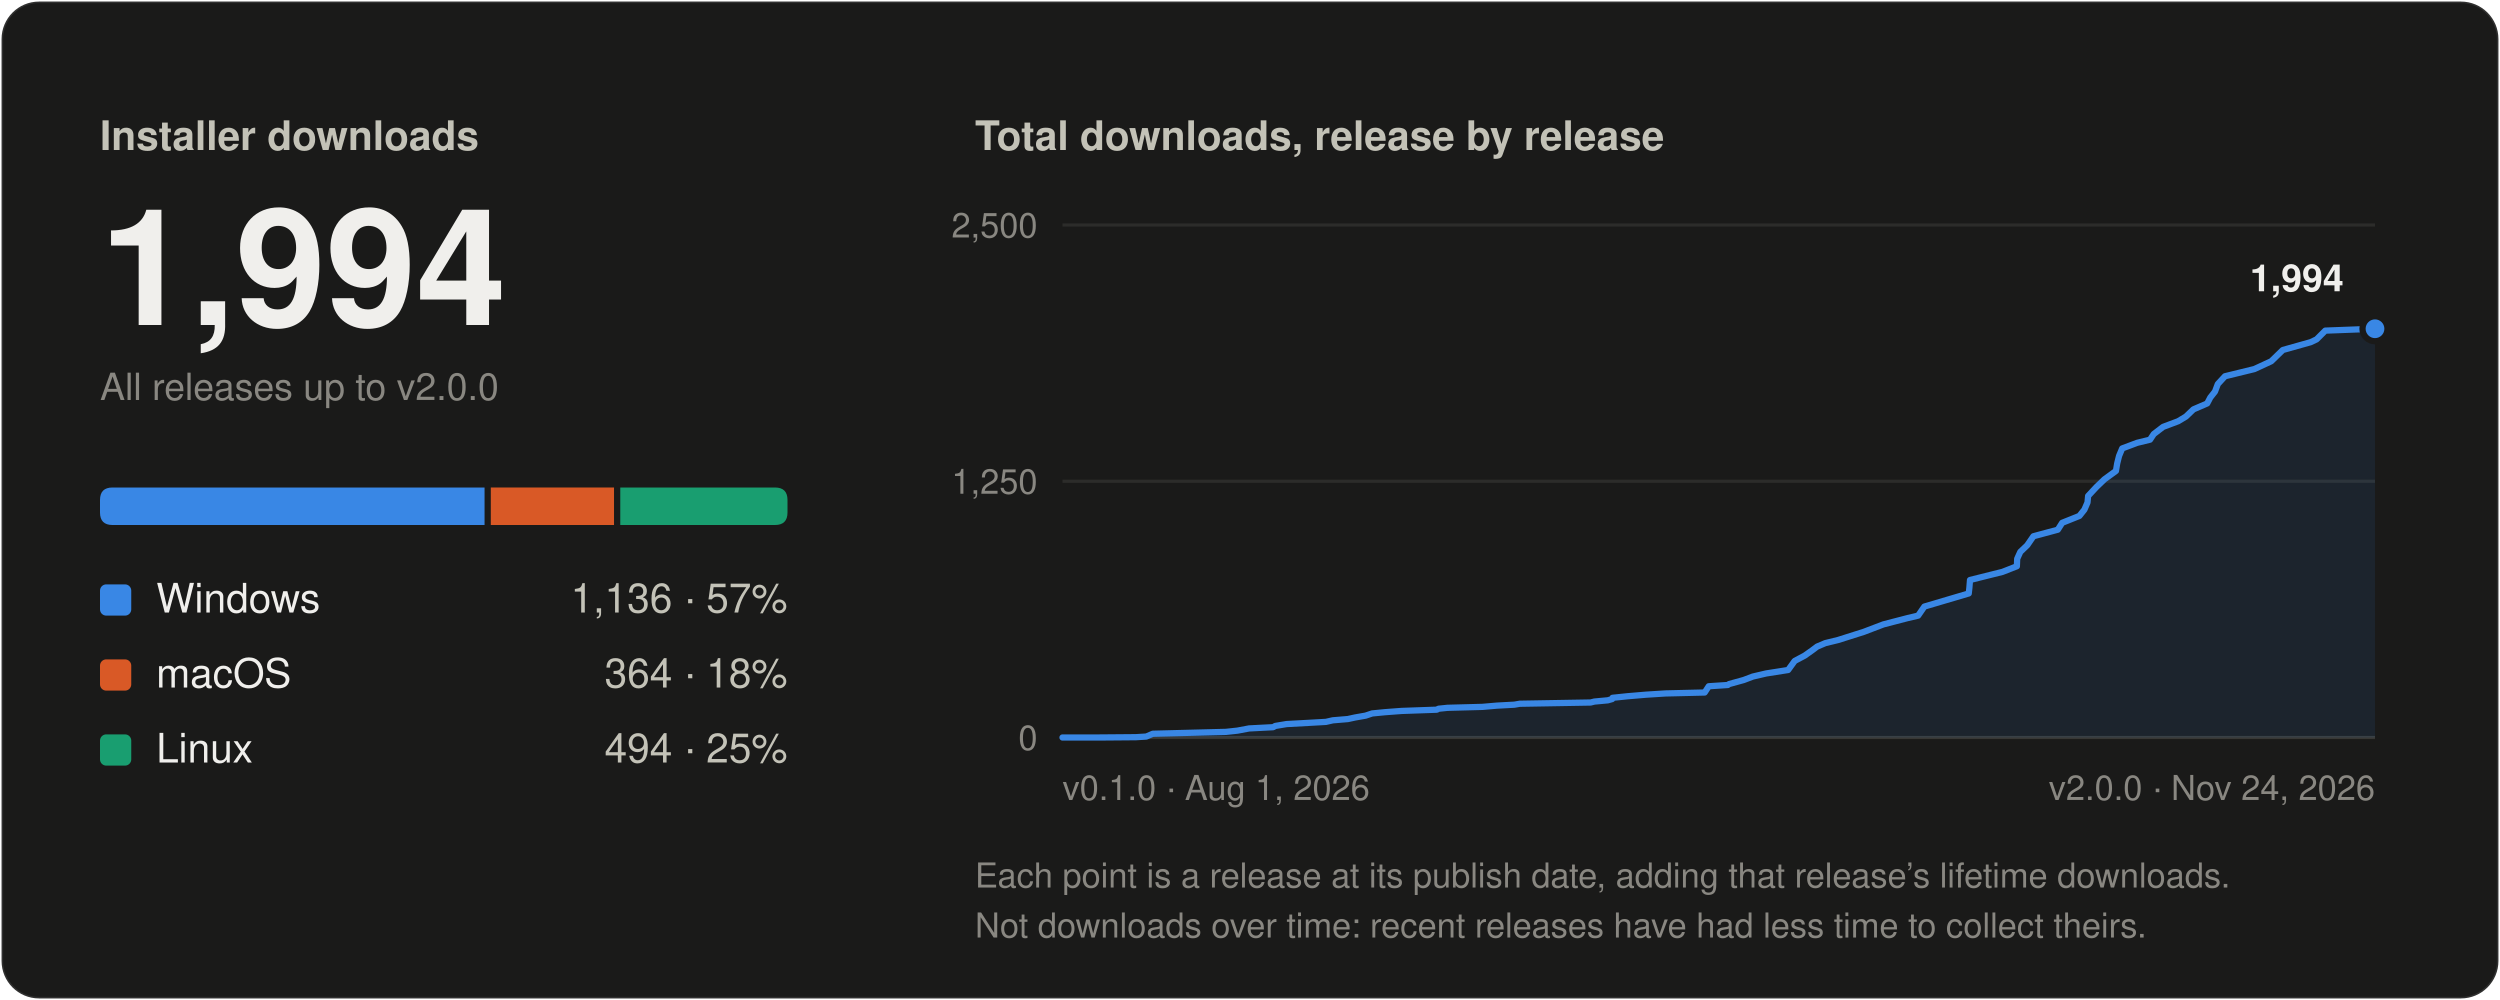
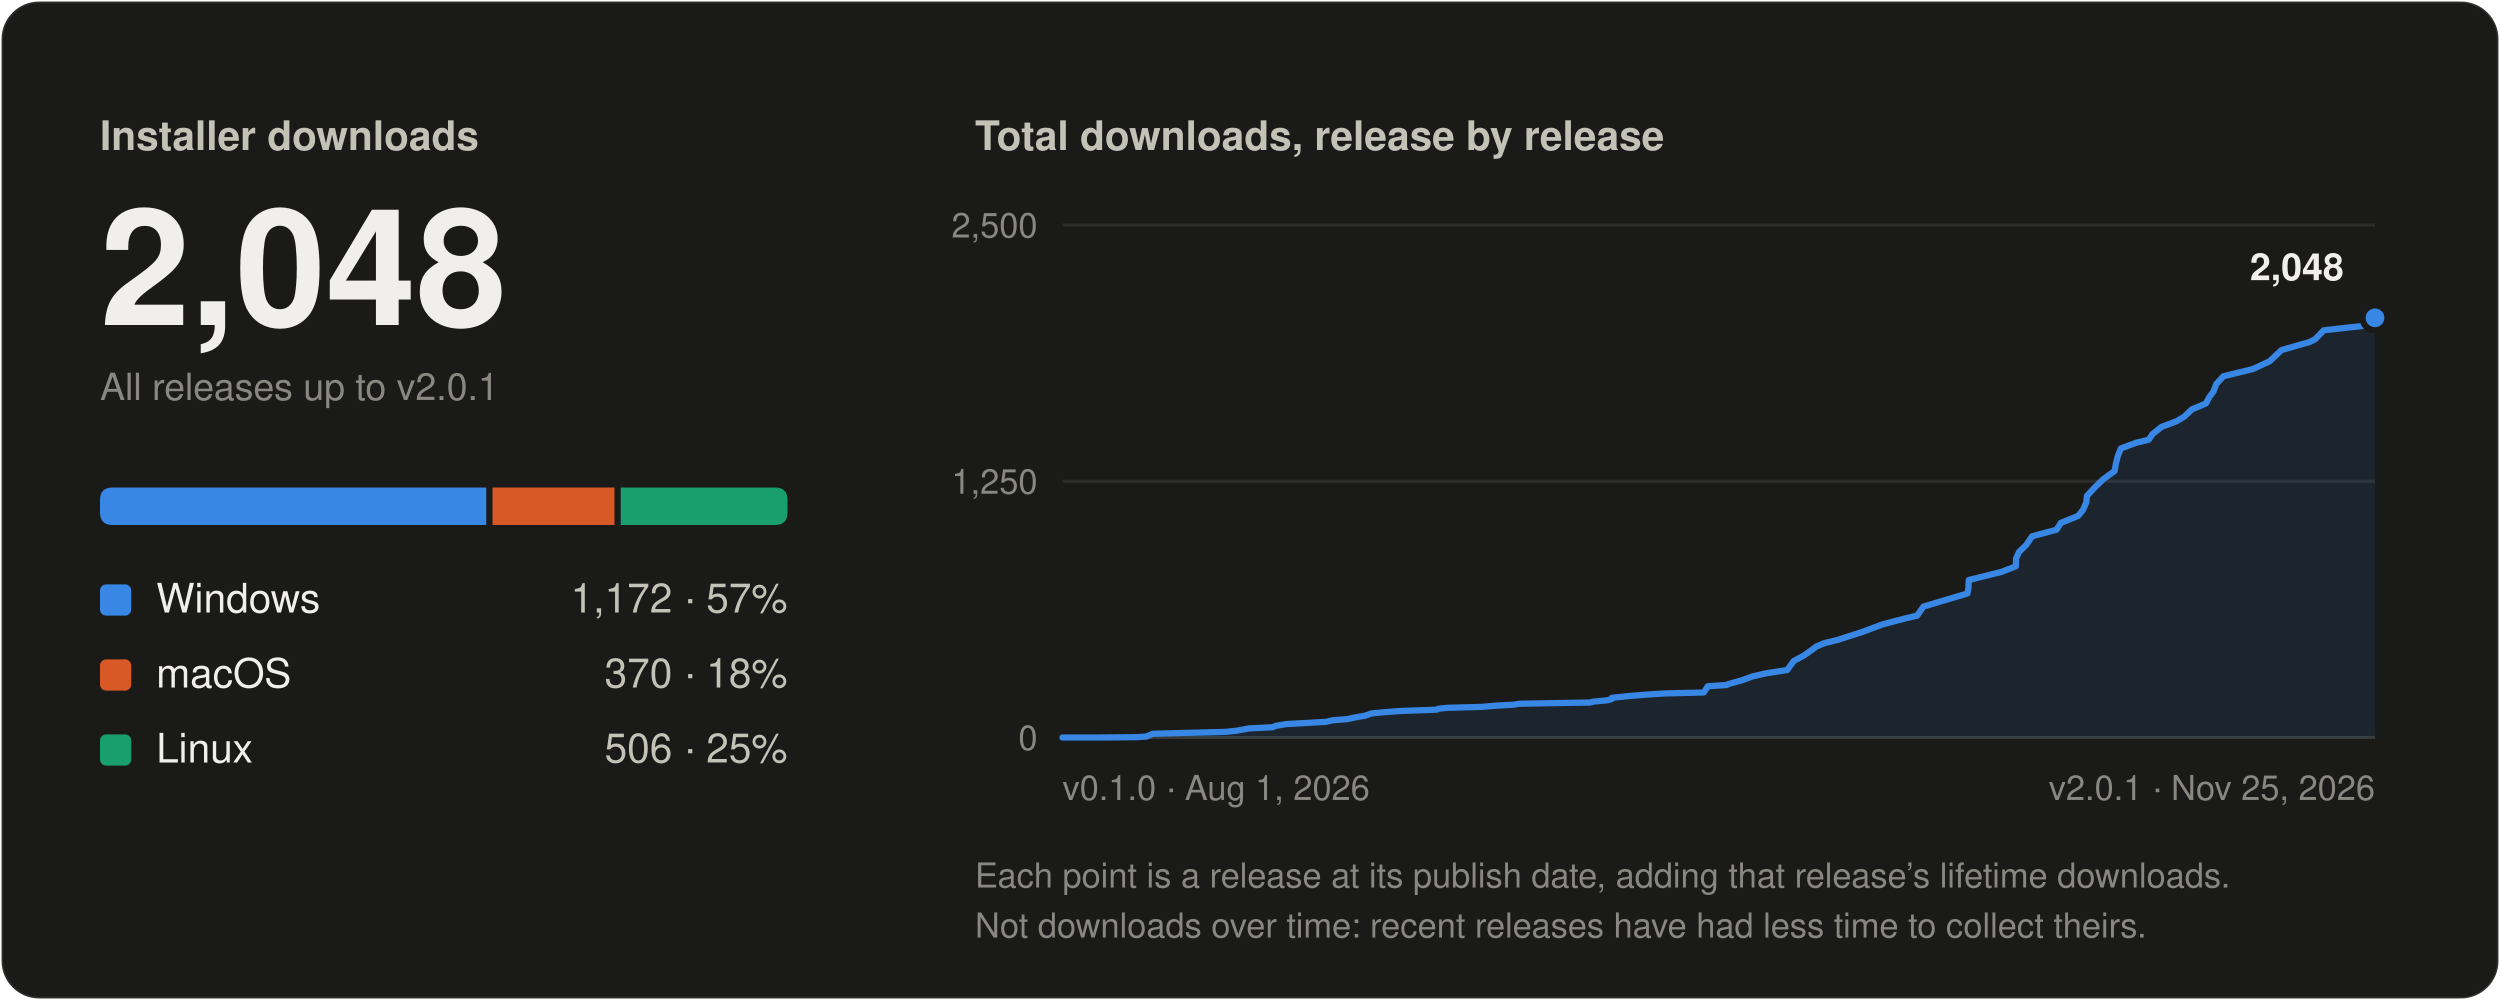
<svg xmlns="http://www.w3.org/2000/svg" width="800" height="320" viewBox="0 0 800 320" role="img" font-family="system-ui, -apple-system, &quot;Segoe UI&quot;, Helvetica, Arial, sans-serif">
  <rect x="0.5" y="0.5" width="799" height="319" rx="12" fill="#1a1a19" stroke="rgba(255,255,255,0.10)" />
  <text x="32" y="48" font-size="13" font-weight="600" fill="#c3c2b7" text-anchor="start">Installer downloads</text>
-   <text x="32" y="104" font-size="52" font-weight="700" fill="#f0efec" text-anchor="start">1,994</text>
-   <text x="32" y="128" font-size="12" font-weight="400" fill="#898781" text-anchor="start">All releases up to v2.0.0</text>
-   <path d="M36,156 H155.057 Q155.057,156 155.057,156 V168 Q155.057,168 155.057,168 H36 Q32,168 32,164 V160 Q32,156 36,156 Z" fill="#3987e5" />
-   <path d="M157.057,156 H196.487 Q196.487,156 196.487,156 V168 Q196.487,168 196.487,168 H157.057 Q157.057,168 157.057,168 V156 Q157.057,156 157.057,156 Z" fill="#d95926" />
-   <path d="M198.487,156 H248 Q252,156 252,160 V164 Q252,168 248,168 H198.487 Q198.487,168 198.487,168 V156 Q198.487,156 198.487,156 Z" fill="#199e70" />
+   <text x="32" y="104" font-size="52" font-weight="700" fill="#f0efec" text-anchor="start">2,048</text>
+   <text x="32" y="128" font-size="12" font-weight="400" fill="#898781" text-anchor="start">All releases up to v2.0.1</text>
+   <path d="M36,156 H155.609 Q155.609,156 155.609,156 V168 Q155.609,168 155.609,168 H36 Q32,168 32,164 V160 Q32,156 36,156 Z" fill="#3987e5" />
+   <path d="M157.609,156 H196.633 Q196.633,156 196.633,156 V168 Q196.633,168 196.633,168 H157.609 Q157.609,168 157.609,168 V156 Q157.609,156 157.609,156 Z" fill="#d95926" />
+   <path d="M198.633,156 H248 Q252,156 252,160 V164 Q252,168 248,168 H198.633 Q198.633,168 198.633,168 V156 Q198.633,156 198.633,156 Z" fill="#199e70" />
  <rect x="32" y="187" width="10" height="10" rx="2" fill="#3987e5" />
  <text x="50" y="196" font-size="13" font-weight="400" fill="#f0efec" text-anchor="start">Windows</text>
-   <text x="252" y="196" font-size="13" font-weight="400" fill="#c3c2b7" text-anchor="end">1,136 · 57%</text>
+   <text x="252" y="196" font-size="13" font-weight="400" fill="#c3c2b7" text-anchor="end">1,172 · 57%</text>
  <rect x="32" y="211" width="10" height="10" rx="2" fill="#d95926" />
  <text x="50" y="220" font-size="13" font-weight="400" fill="#f0efec" text-anchor="start">macOS</text>
-   <text x="252" y="220" font-size="13" font-weight="400" fill="#c3c2b7" text-anchor="end">364 · 18%</text>
+   <text x="252" y="220" font-size="13" font-weight="400" fill="#c3c2b7" text-anchor="end">370 · 18%</text>
  <rect x="32" y="235" width="10" height="10" rx="2" fill="#199e70" />
  <text x="50" y="244" font-size="13" font-weight="400" fill="#f0efec" text-anchor="start">Linux</text>
-   <text x="252" y="244" font-size="13" font-weight="400" fill="#c3c2b7" text-anchor="end">494 · 25%</text>
+   <text x="252" y="244" font-size="13" font-weight="400" fill="#c3c2b7" text-anchor="end">506 · 25%</text>
  <text x="312" y="48" font-size="13" font-weight="600" fill="#c3c2b7" text-anchor="start">Total downloads, release by release</text>
  <line x1="340" x2="760" y1="236" y2="236" stroke="#383835" stroke-width="1" />
  <text x="332" y="240" font-size="11" font-weight="400" fill="#898781" text-anchor="end">0</text>
  <line x1="340" x2="760" y1="154" y2="154" stroke="#2c2c2a" stroke-width="1" />
  <text x="332" y="158" font-size="11" font-weight="400" fill="#898781" text-anchor="end">1,250</text>
  <line x1="340" x2="760" y1="72" y2="72" stroke="#2c2c2a" stroke-width="1" />
  <text x="332" y="76" font-size="11" font-weight="400" fill="#898781" text-anchor="end">2,500</text>
-   <path d="M340.0,236.0 L340.0,236.0 L343.7,236.0 L351.2,236.0 L351.6,236.0 L363.5,235.9 L366.8,235.7 L368.9,234.8 L392.3,234.2 L396.0,233.8 L399.7,233.1 L407.4,232.7 L408.1,232.3 L411.7,231.7 L419.0,231.3 L424.3,231.0 L426.5,230.5 L431.3,230.1 L433.6,229.6 L437.0,229.0 L439.1,228.3 L443.2,227.9 L448.5,227.5 L459.8,227.1 L460.3,226.8 L463.2,226.5 L474.4,226.2 L479.0,225.8 L484.6,225.5 L486.3,225.2 L509.0,224.8 L510.2,224.5 L514.5,224.1 L515.9,223.7 L516.0,223.3 L520.8,222.8 L526.7,222.3 L533.0,221.9 L545.5,221.6 L546.8,219.6 L552.9,219.2 L553.3,218.9 L558.0,217.6 L560.9,216.5 L565.2,215.5 L572.2,214.4 L574.3,211.5 L577.5,209.8 L579.9,208.1 L581.5,206.9 L584.1,205.8 L588.2,204.8 L596.4,202.2 L602.7,199.8 L610.4,197.8 L613.8,197.0 L615.8,194.1 L630.0,189.9 L630.2,188.1 L630.4,185.6 L640.8,183.0 L645.4,181.2 L645.5,178.8 L646.5,176.6 L648.7,174.5 L650.7,171.6 L658.5,169.5 L659.9,167.3 L665.4,165.1 L667.0,163.1 L668.0,160.8 L668.2,158.7 L670.9,155.8 L673.4,153.4 L677.1,150.7 L677.5,148.3 L678.1,145.9 L679.1,143.5 L683.9,141.7 L688.0,140.7 L689.2,138.9 L692.2,136.6 L697.0,134.8 L699.5,133.3 L701.9,131.0 L706.3,129.1 L707.3,127.2 L708.8,125.3 L709.7,122.9 L712.0,120.4 L721.4,118.1 L726.8,115.6 L730.5,112.0 L739.4,109.5 L741.3,108.6 L744.1,105.8 L760.0,105.2 L760.0,236 L340.0,236 Z" fill="#3987e5" fill-opacity="0.1" />
-   <path d="M340.0,236.0 L340.0,236.0 L343.7,236.0 L351.2,236.0 L351.6,236.0 L363.5,235.9 L366.8,235.7 L368.9,234.8 L392.3,234.2 L396.0,233.8 L399.7,233.1 L407.4,232.7 L408.1,232.3 L411.7,231.7 L419.0,231.3 L424.3,231.0 L426.5,230.5 L431.3,230.1 L433.6,229.6 L437.0,229.0 L439.1,228.3 L443.2,227.9 L448.5,227.5 L459.8,227.1 L460.3,226.8 L463.2,226.5 L474.4,226.2 L479.0,225.8 L484.6,225.5 L486.3,225.2 L509.0,224.8 L510.2,224.5 L514.5,224.1 L515.9,223.7 L516.0,223.3 L520.8,222.8 L526.7,222.3 L533.0,221.9 L545.5,221.6 L546.8,219.6 L552.9,219.2 L553.3,218.9 L558.0,217.6 L560.9,216.5 L565.2,215.5 L572.2,214.4 L574.3,211.5 L577.5,209.8 L579.9,208.1 L581.5,206.9 L584.1,205.8 L588.2,204.8 L596.4,202.2 L602.7,199.8 L610.4,197.8 L613.8,197.0 L615.8,194.1 L630.0,189.9 L630.2,188.1 L630.4,185.6 L640.8,183.0 L645.4,181.2 L645.5,178.8 L646.5,176.6 L648.7,174.5 L650.7,171.6 L658.5,169.5 L659.9,167.3 L665.4,165.1 L667.0,163.1 L668.0,160.8 L668.2,158.7 L670.9,155.8 L673.4,153.4 L677.1,150.7 L677.5,148.3 L678.1,145.9 L679.1,143.5 L683.9,141.7 L688.0,140.7 L689.2,138.9 L692.2,136.6 L697.0,134.8 L699.5,133.3 L701.9,131.0 L706.3,129.1 L707.3,127.2 L708.8,125.3 L709.7,122.9 L712.0,120.4 L721.4,118.1 L726.8,115.6 L730.5,112.0 L739.4,109.5 L741.3,108.6 L744.1,105.8 L760.0,105.2" fill="none" stroke="#3987e5" stroke-width="2" stroke-linejoin="round" stroke-linecap="round" />
-   <circle cx="760.0" cy="105.2" r="4" fill="#3987e5" stroke="#1a1a19" stroke-width="2" />
-   <text x="750" y="93.194" font-size="12" font-weight="600" fill="#f0efec" text-anchor="end">1,994</text>
+   <path d="M340.0,236.0 L340.0,236.0 L343.7,236.0 L351.1,236.0 L351.6,236.0 L363.5,235.9 L366.8,235.7 L368.9,234.8 L392.2,234.2 L395.9,233.8 L399.6,233.1 L407.4,232.7 L408.1,232.3 L411.6,231.7 L418.9,231.3 L424.2,231.0 L426.4,230.5 L431.2,230.1 L433.5,229.6 L436.9,229.0 L438.9,228.3 L443.0,227.9 L448.4,227.5 L459.7,227.1 L460.2,226.8 L463.1,226.5 L474.2,226.2 L478.8,225.8 L484.4,225.5 L486.1,225.2 L508.8,224.8 L510.0,224.5 L514.3,224.1 L515.7,223.7 L515.8,223.3 L520.6,222.8 L526.5,222.3 L532.7,221.9 L545.2,221.6 L546.5,219.6 L552.6,219.2 L553.1,218.9 L557.7,217.6 L560.6,216.5 L564.9,215.5 L571.9,214.4 L574.0,211.5 L577.2,209.8 L579.6,208.1 L581.2,206.9 L583.8,205.8 L587.9,204.8 L596.0,202.2 L602.4,199.8 L610.0,197.8 L613.5,197.0 L615.5,194.1 L629.6,189.9 L629.9,188.1 L630.0,185.6 L640.5,183.0 L645.1,181.2 L645.1,178.8 L646.1,176.6 L648.3,174.5 L650.3,171.6 L658.1,169.5 L659.5,167.3 L665.0,165.1 L666.6,163.1 L667.6,160.8 L667.8,158.7 L670.5,155.8 L673.0,153.4 L676.7,150.7 L677.1,148.3 L677.7,145.9 L678.7,143.5 L683.5,141.7 L687.6,140.7 L688.8,138.9 L691.7,136.6 L696.5,134.8 L699.0,133.3 L701.4,131.0 L705.9,129.1 L706.9,127.2 L708.3,125.3 L709.2,122.9 L711.5,120.4 L720.9,118.1 L726.3,115.6 L730.1,112.0 L738.9,109.5 L740.8,108.6 L743.6,105.7 L759.5,103.9 L760.0,101.7 L760.0,236 L340.0,236 Z" fill="#3987e5" fill-opacity="0.1" />
+   <path d="M340.0,236.0 L340.0,236.0 L343.7,236.0 L351.1,236.0 L351.6,236.0 L363.5,235.9 L366.8,235.7 L368.9,234.8 L392.2,234.2 L395.9,233.8 L399.6,233.1 L407.4,232.7 L408.1,232.3 L411.6,231.7 L418.9,231.3 L424.2,231.0 L426.4,230.5 L431.2,230.1 L433.5,229.6 L436.9,229.0 L438.9,228.3 L443.0,227.9 L448.4,227.5 L459.7,227.1 L460.2,226.8 L463.1,226.5 L474.2,226.2 L478.8,225.8 L484.4,225.5 L486.1,225.2 L508.8,224.8 L510.0,224.5 L514.3,224.1 L515.7,223.7 L515.8,223.3 L520.6,222.8 L526.5,222.3 L532.7,221.9 L545.2,221.6 L546.5,219.6 L552.6,219.2 L553.1,218.9 L557.7,217.6 L560.6,216.5 L564.9,215.5 L571.9,214.4 L574.0,211.5 L577.2,209.8 L579.6,208.1 L581.2,206.9 L583.8,205.8 L587.9,204.8 L596.0,202.2 L602.4,199.8 L610.0,197.8 L613.5,197.0 L615.5,194.1 L629.6,189.9 L629.9,188.1 L630.0,185.6 L640.5,183.0 L645.1,181.2 L645.1,178.8 L646.1,176.6 L648.3,174.5 L650.3,171.6 L658.1,169.5 L659.5,167.3 L665.0,165.1 L666.6,163.1 L667.6,160.8 L667.8,158.7 L670.5,155.8 L673.0,153.4 L676.7,150.7 L677.1,148.3 L677.7,145.9 L678.7,143.5 L683.5,141.7 L687.6,140.7 L688.8,138.9 L691.7,136.6 L696.5,134.8 L699.0,133.3 L701.4,131.0 L705.9,129.1 L706.9,127.2 L708.3,125.3 L709.2,122.9 L711.5,120.4 L720.9,118.1 L726.3,115.6 L730.1,112.0 L738.9,109.5 L740.8,108.6 L743.6,105.7 L759.5,103.9 L760.0,101.7" fill="none" stroke="#3987e5" stroke-width="2" stroke-linejoin="round" stroke-linecap="round" />
+   <circle cx="760.0" cy="101.7" r="4" fill="#3987e5" stroke="#1a1a19" stroke-width="2" />
+   <text x="750" y="89.651" font-size="12" font-weight="600" fill="#f0efec" text-anchor="end">2,048</text>
  <text x="340" y="256" font-size="11" font-weight="400" fill="#898781" text-anchor="start">v0.1.0 · Aug 1, 2026</text>
-   <text x="760" y="256" font-size="11" font-weight="400" fill="#898781" text-anchor="end">v2.0.0 · Nov 24, 2026</text>
+   <text x="760" y="256" font-size="11" font-weight="400" fill="#898781" text-anchor="end">v2.0.1 · Nov 25, 2026</text>
  <text x="312" y="284" font-size="11" font-weight="400" fill="#898781" text-anchor="start">Each point is a release at its publish date, adding that release’s lifetime downloads.</text>
  <text x="312" y="300" font-size="11" font-weight="400" fill="#898781" text-anchor="start">Not downloads over time: recent releases have had less time to collect theirs.</text>
</svg>
